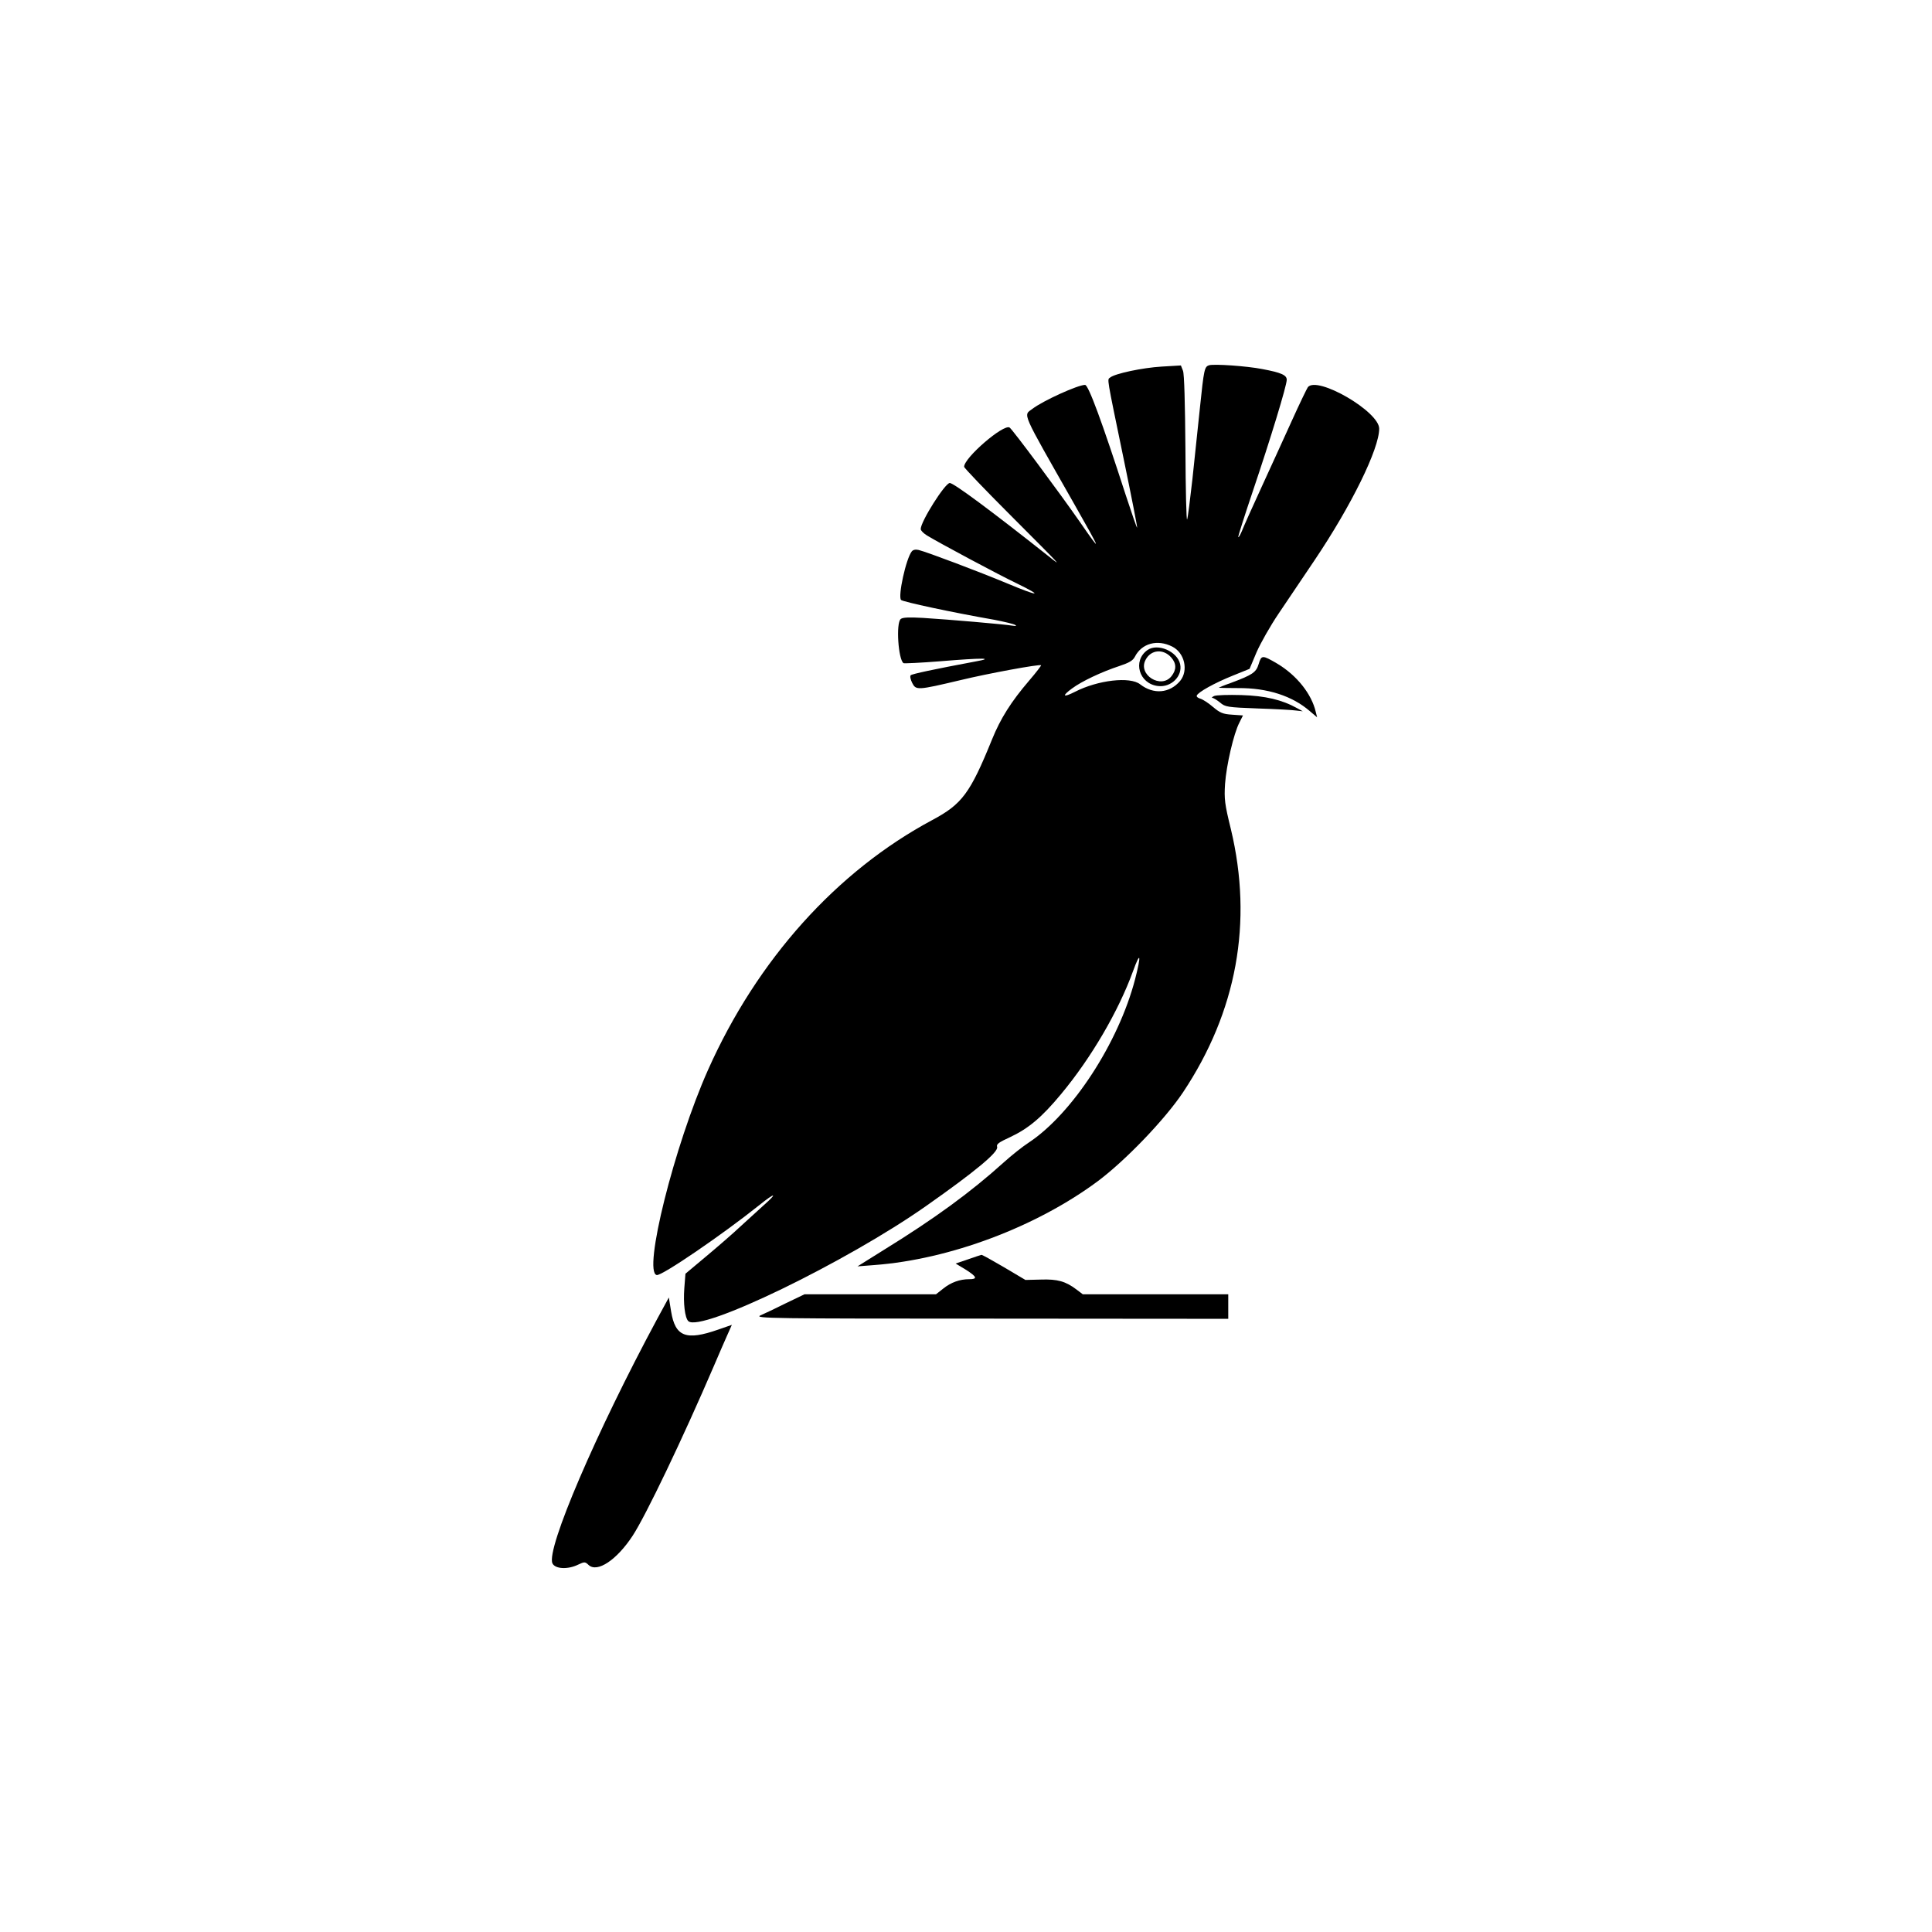
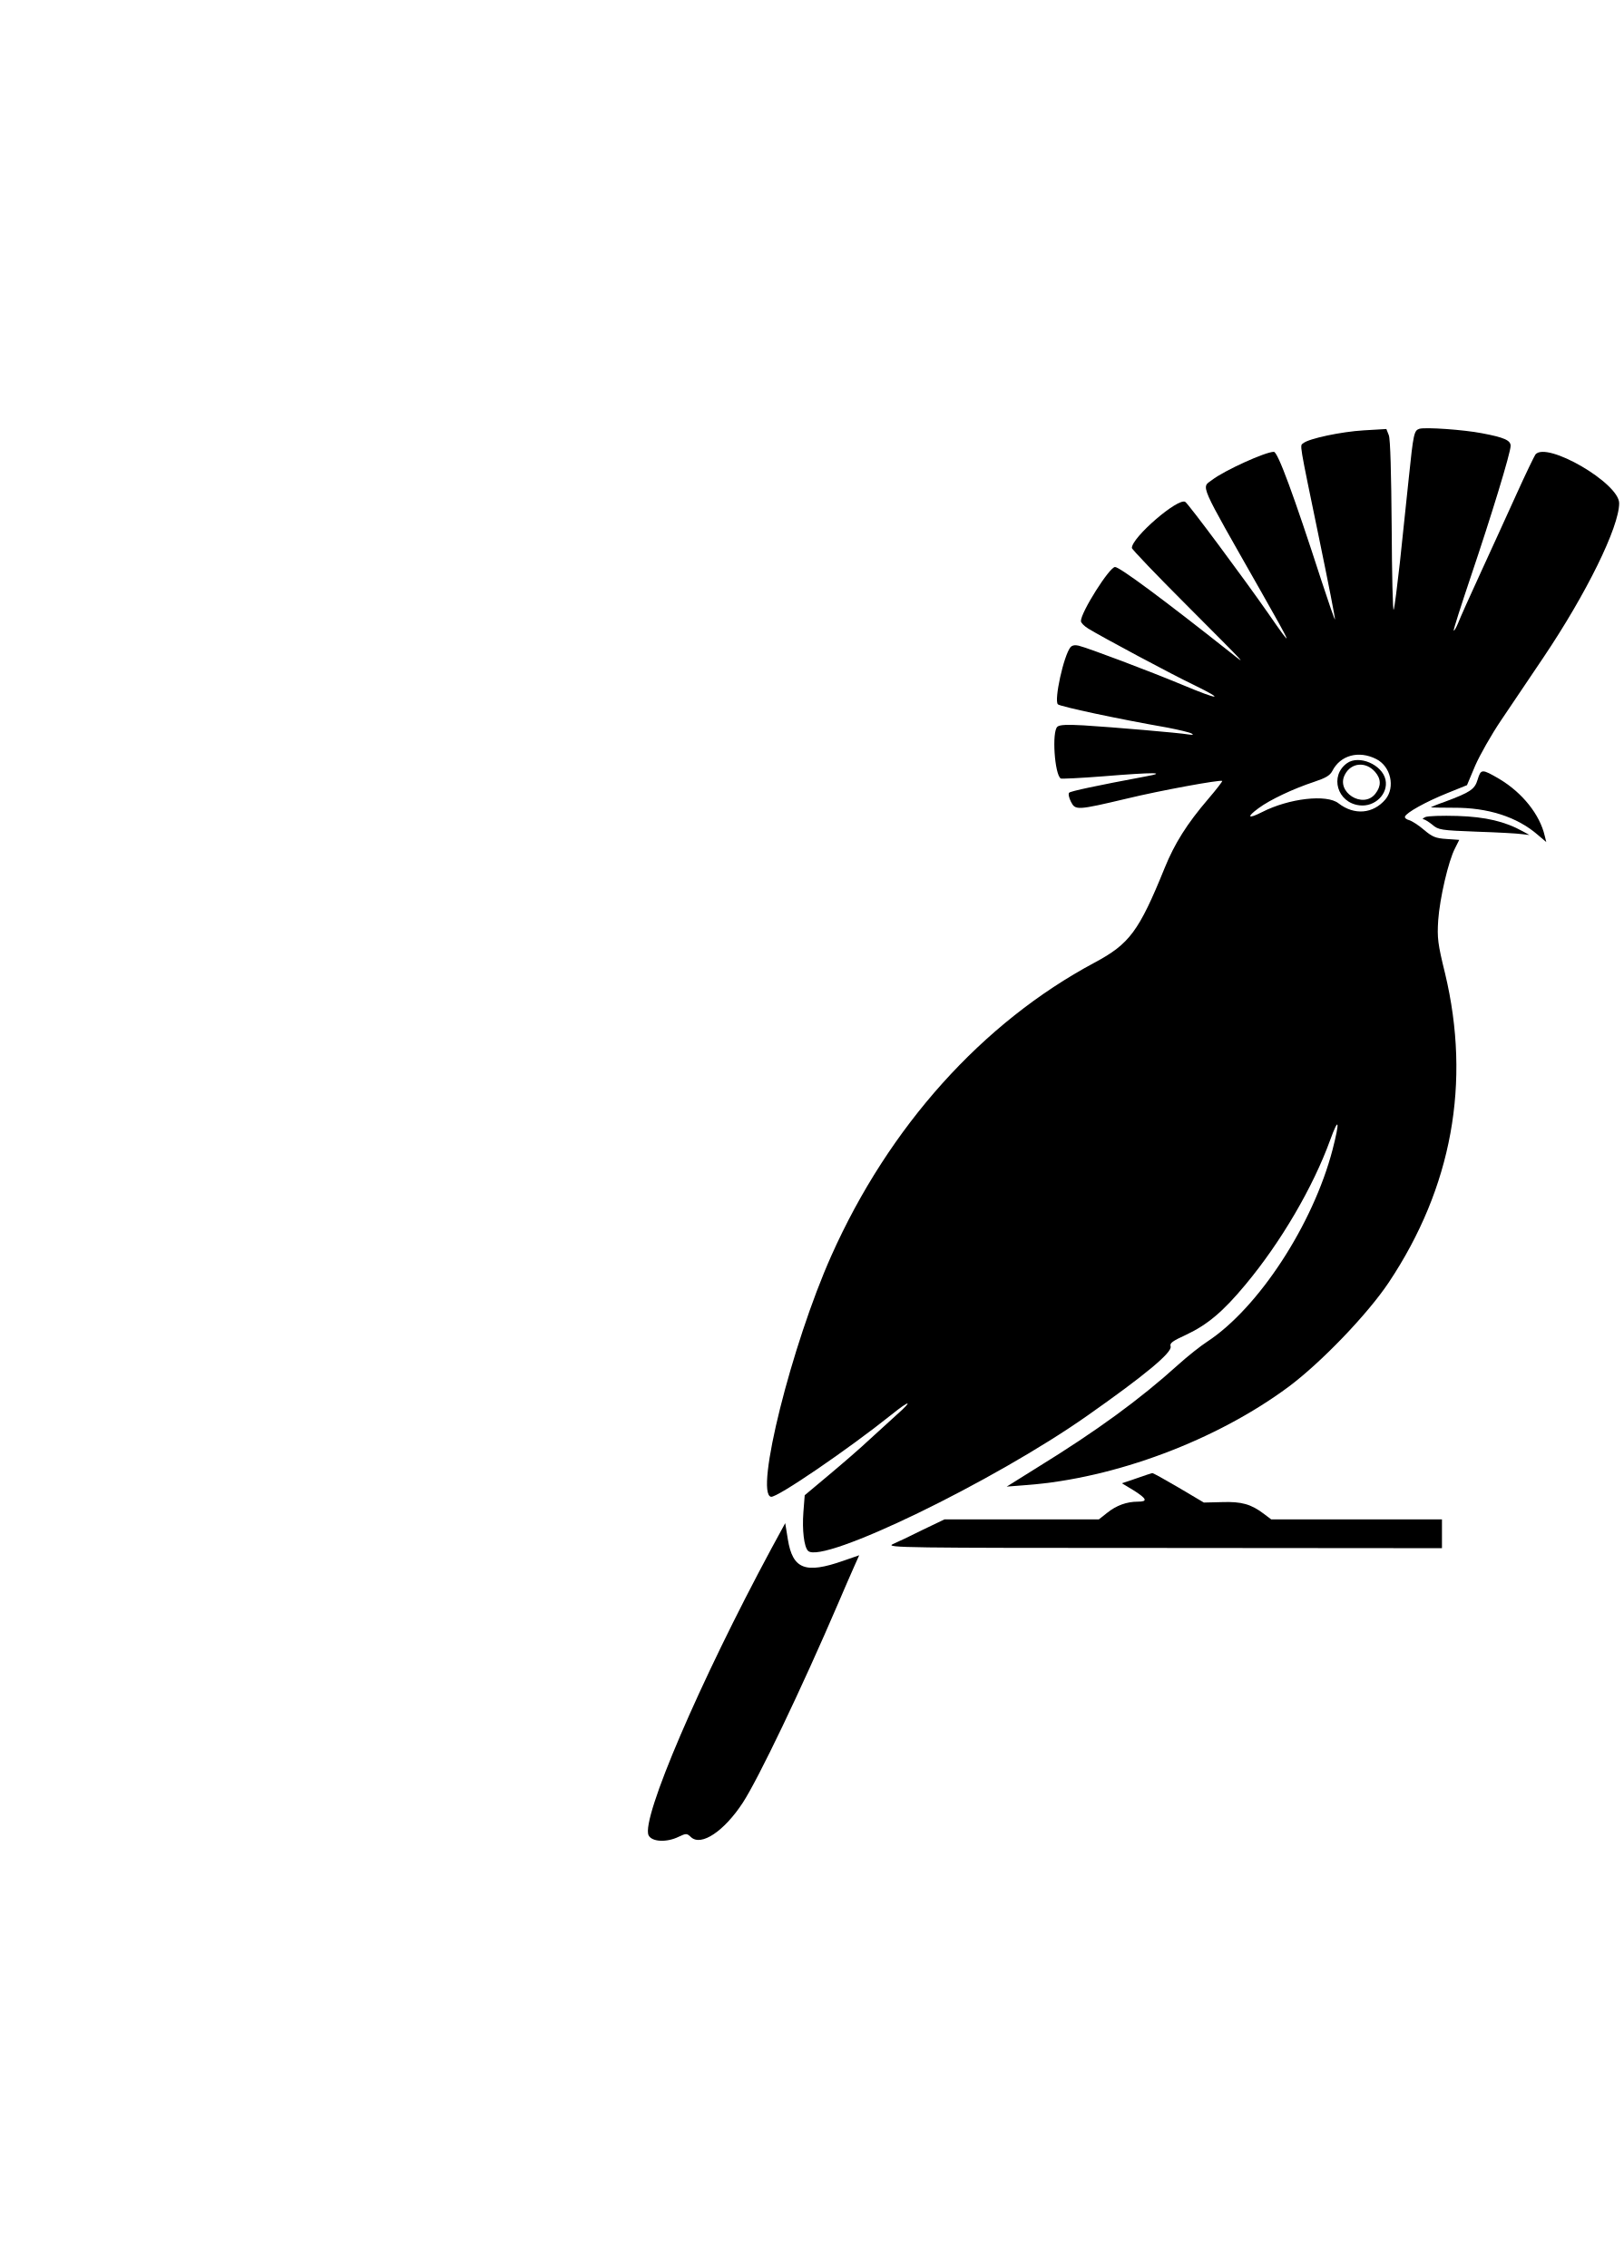
- <svg xmlns="http://www.w3.org/2000/svg" viewBox="0 0 1024 1024" fill="currentColor" aria-label="Rupicola signature">
+ <svg xmlns="http://www.w3.org/2000/svg" viewBox="0 0 733 1024" fill="currentColor" aria-label="Rupicola signature" preserveAspectRatio="xMidYMid meet">
  <g transform="translate(0,1024) scale(0.1,-0.1)" fill="currentColor" stroke="none">
    <path d="M6408 8304 c-24 -8 -27 -21 -48 -224 -11 -102 -29 -273 -40 -380 -12 -107 -24 -203 -28 -213 -4 -9 -8 158 -9 372 -2 243 -6 399 -13 416 l-11 28 -102 -6 c-101 -6 -248 -37 -273 -58 -16 -13 -21 17 72 -433 41 -198 73 -361 71 -363 -2 -1 -29 77 -61 175 -125 386 -197 582 -215 582 -38 0 -223 -84 -279 -127 -49 -37 -63 -3 218 -498 150 -264 153 -274 34 -102 -108 155 -359 493 -373 501 -32 20 -241 -160 -241 -208 0 -6 110 -121 245 -256 283 -284 278 -278 200 -216 -302 239 -500 386 -521 386 -25 0 -154 -204 -154 -244 0 -8 15 -23 33 -34 60 -37 381 -209 480 -256 141 -69 112 -68 -55 2 -149 62 -424 166 -469 177 -16 4 -29 1 -36 -7 -31 -38 -75 -240 -57 -258 10 -10 271 -66 494 -105 52 -10 102 -22 110 -27 10 -6 6 -7 -15 -4 -39 7 -342 33 -473 41 -73 4 -108 3 -118 -6 -26 -21 -13 -216 15 -234 5 -2 91 2 192 10 231 19 295 18 189 -1 -219 -41 -336 -66 -343 -73 -5 -5 -1 -23 8 -41 20 -39 27 -39 255 15 144 35 421 86 428 79 2 -1 -26 -38 -63 -81 -96 -112 -152 -201 -197 -312 -116 -286 -159 -343 -316 -427 -507 -271 -929 -741 -1189 -1324 -179 -401 -347 -1074 -272 -1088 27 -5 349 215 544 371 83 67 100 67 24 0 -30 -27 -85 -77 -124 -113 -38 -36 -120 -107 -181 -158 l-111 -93 -6 -77 c-6 -80 3 -156 21 -174 63 -63 839 313 1262 611 259 182 383 285 375 312 -5 15 8 24 71 53 95 45 165 103 267 226 160 192 305 440 382 652 40 110 45 89 11 -43 -88 -337 -334 -714 -565 -866 -31 -20 -90 -67 -131 -104 -175 -158 -368 -299 -639 -466 l-136 -85 90 7 c399 30 857 202 1183 444 146 109 355 326 452 471 285 428 372 902 254 1395 -33 134 -36 160 -31 240 7 99 46 268 76 325 l19 38 -57 4 c-50 3 -65 10 -102 41 -24 21 -54 40 -67 44 -12 3 -21 10 -19 16 6 18 94 67 191 106 l89 36 37 88 c21 48 73 140 117 205 43 64 129 191 190 282 196 291 343 591 343 698 0 91 -328 281 -378 220 -5 -7 -44 -87 -85 -178 -41 -91 -114 -250 -162 -355 -48 -104 -94 -207 -102 -228 -9 -21 -17 -36 -20 -34 -2 3 33 112 77 243 93 275 180 560 180 591 0 25 -29 38 -130 57 -82 16 -255 28 -282 20z m-195 -1491 c66 -33 87 -127 42 -182 -56 -66 -141 -73 -212 -18 -53 42 -223 23 -346 -40 -63 -32 -71 -23 -15 18 51 38 157 88 251 119 51 17 71 28 82 49 36 71 119 94 198 54z" />
    <path d="M6081 6794 c-79 -57 -44 -178 56 -190 70 -9 132 52 118 116 -15 68 -120 113 -174 74z m127 -39 c28 -32 28 -65 1 -99 -55 -70 -180 8 -137 87 28 54 94 60 136 12z" />
    <path d="M6671 6720 c-13 -44 -33 -57 -148 -100 -35 -12 -63 -24 -63 -25 0 -1 46 -2 103 -2 154 1 285 -41 378 -121 l40 -34 -7 28 c-22 96 -101 195 -205 257 -79 46 -83 46 -98 -3z" />
    <path d="M6435 6551 c-11 -5 -15 -10 -8 -10 6 -1 24 -12 40 -25 27 -23 38 -25 199 -31 93 -3 185 -8 204 -11 l35 -4 -29 16 c-81 45 -169 66 -296 70 -69 2 -134 0 -145 -5z" />
    <path d="M5130 3565 l-65 -22 53 -32 c60 -38 65 -51 19 -51 -50 0 -97 -17 -138 -50 l-38 -30 -349 0 -348 0 -100 -48 c-54 -27 -115 -56 -134 -64 -33 -16 54 -17 1223 -17 l1257 -1 0 65 0 65 -386 0 -385 0 -33 25 c-58 44 -101 56 -189 53 l-82 -2 -113 67 c-63 37 -117 67 -120 66 -4 -1 -36 -11 -72 -24z" />
    <path d="M3483 3249 c-323 -600 -589 -1220 -555 -1295 14 -30 81 -34 136 -7 34 16 37 16 56 -2 46 -42 149 27 233 155 70 107 265 514 432 903 24 56 55 128 69 159 l25 56 -72 -25 c-171 -60 -228 -38 -250 96 l-12 74 -62 -114z" />
  </g>
</svg>
